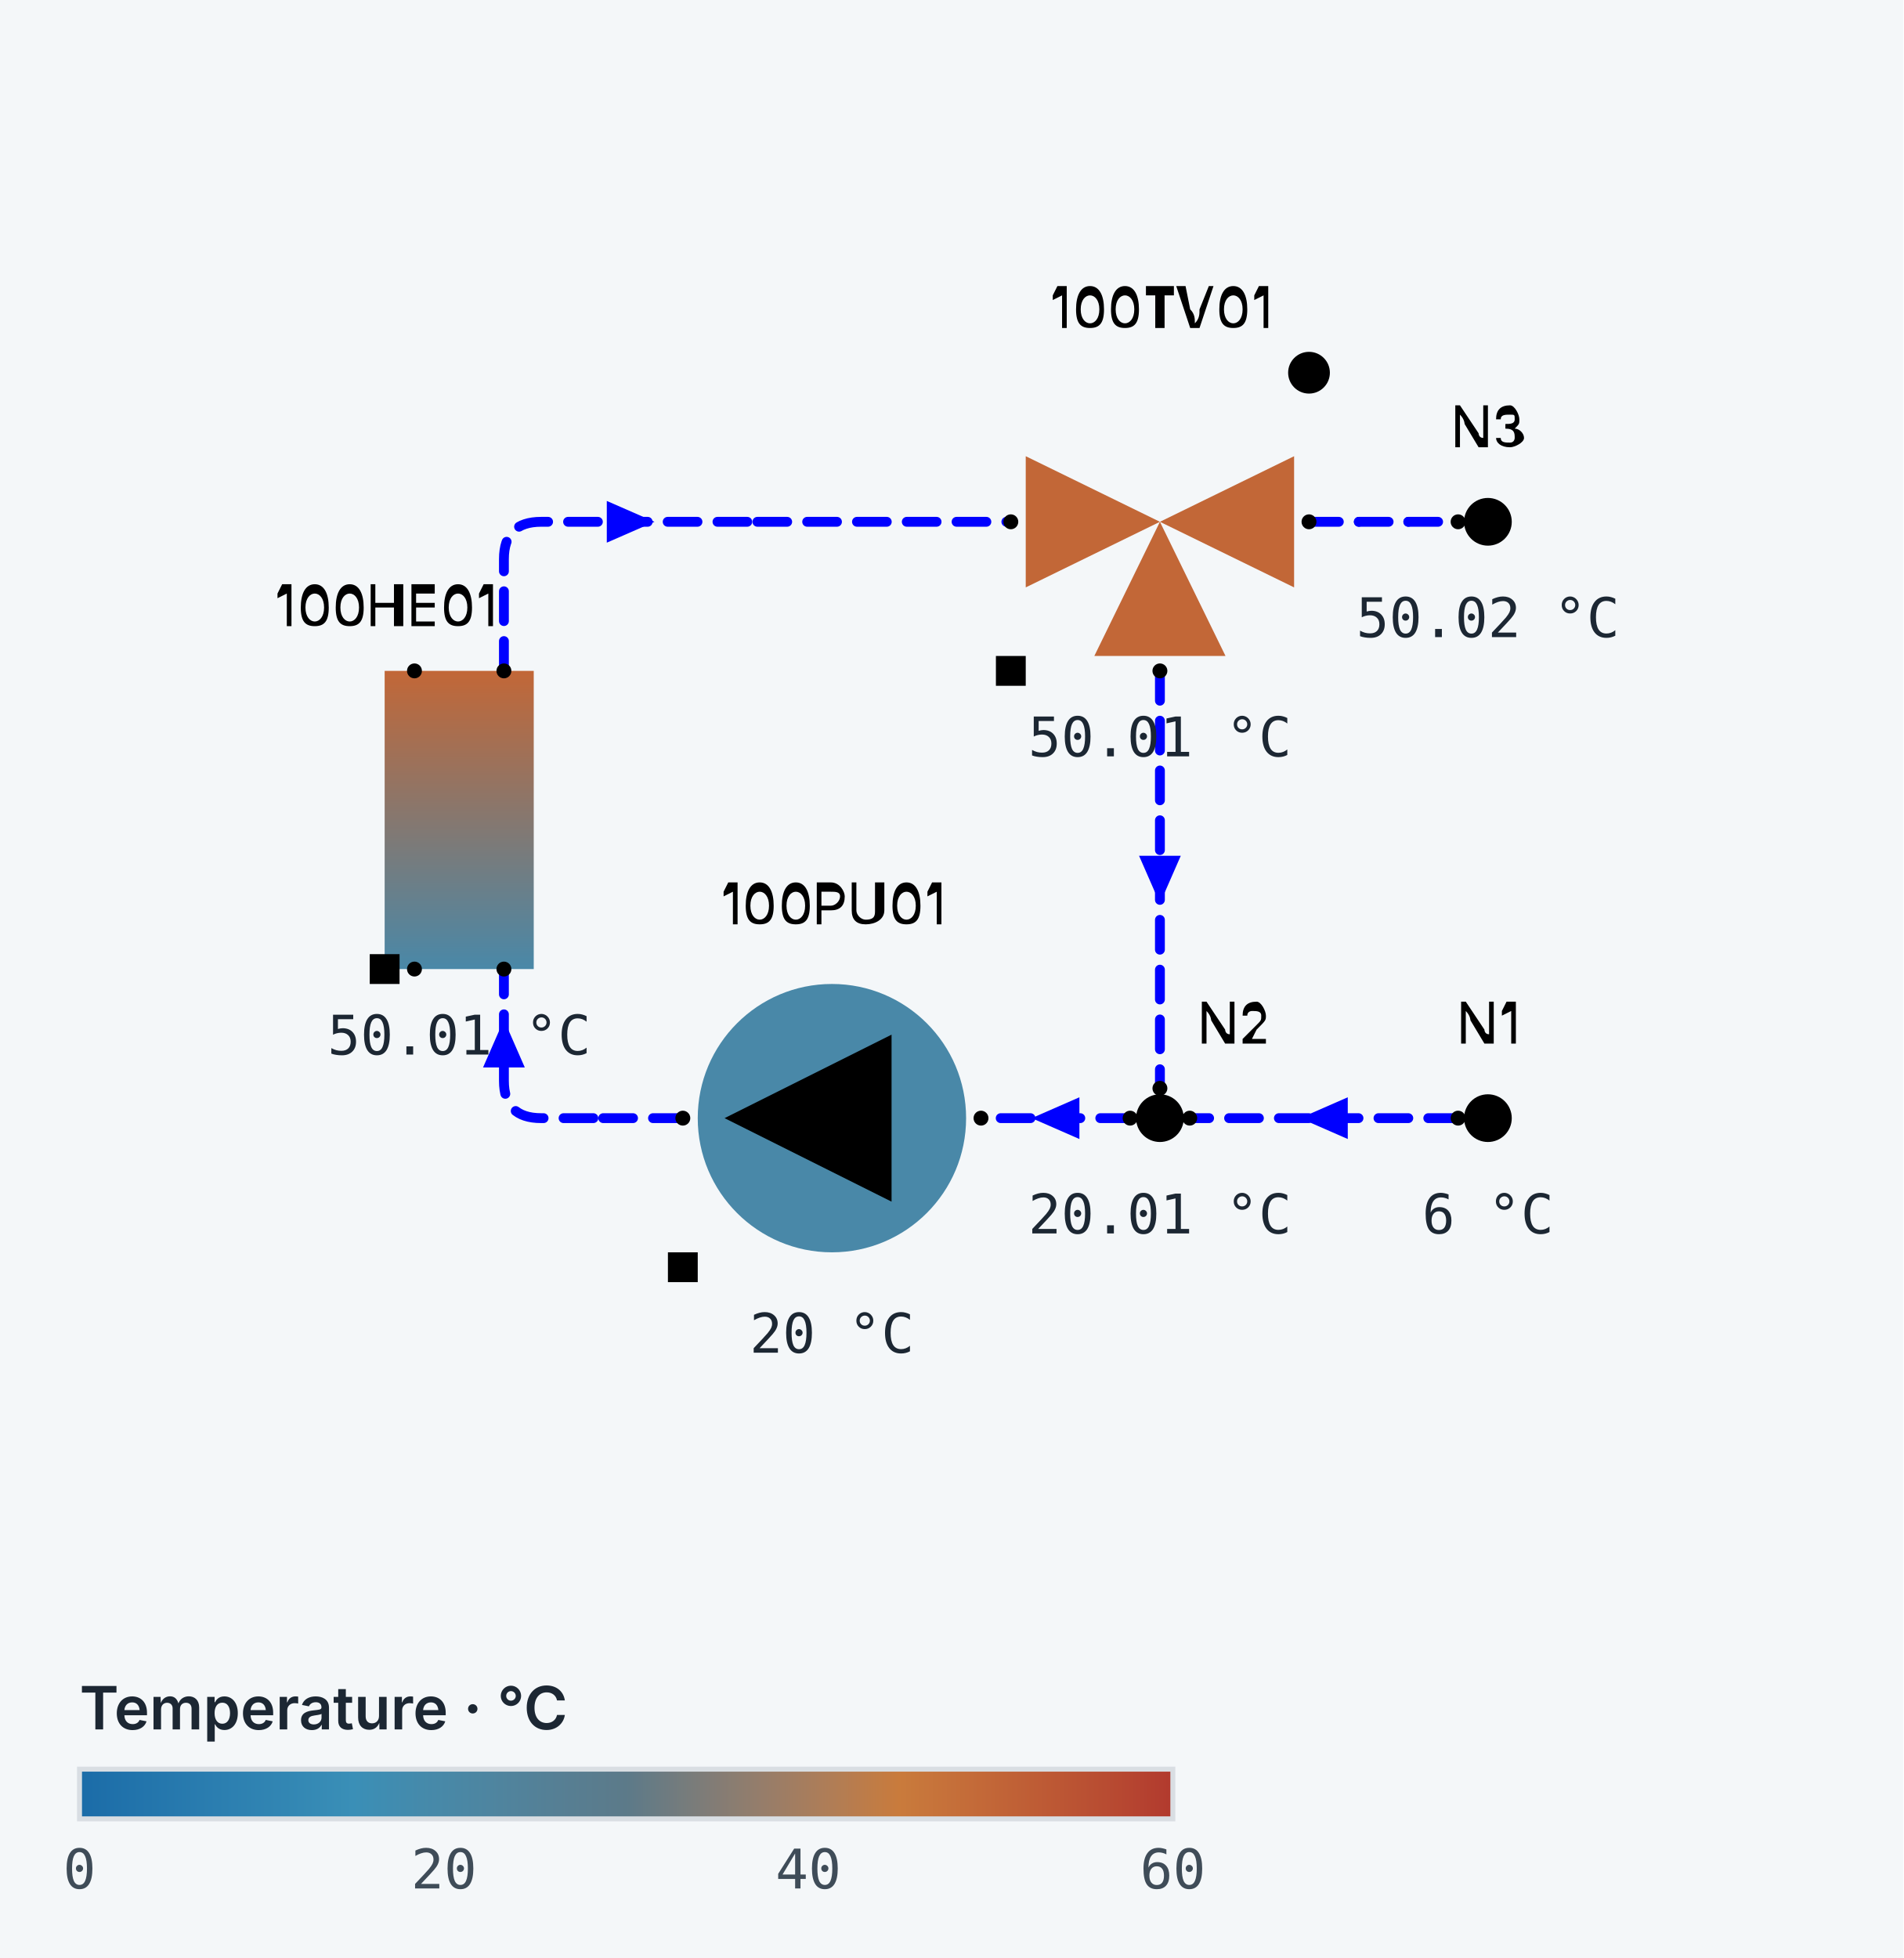
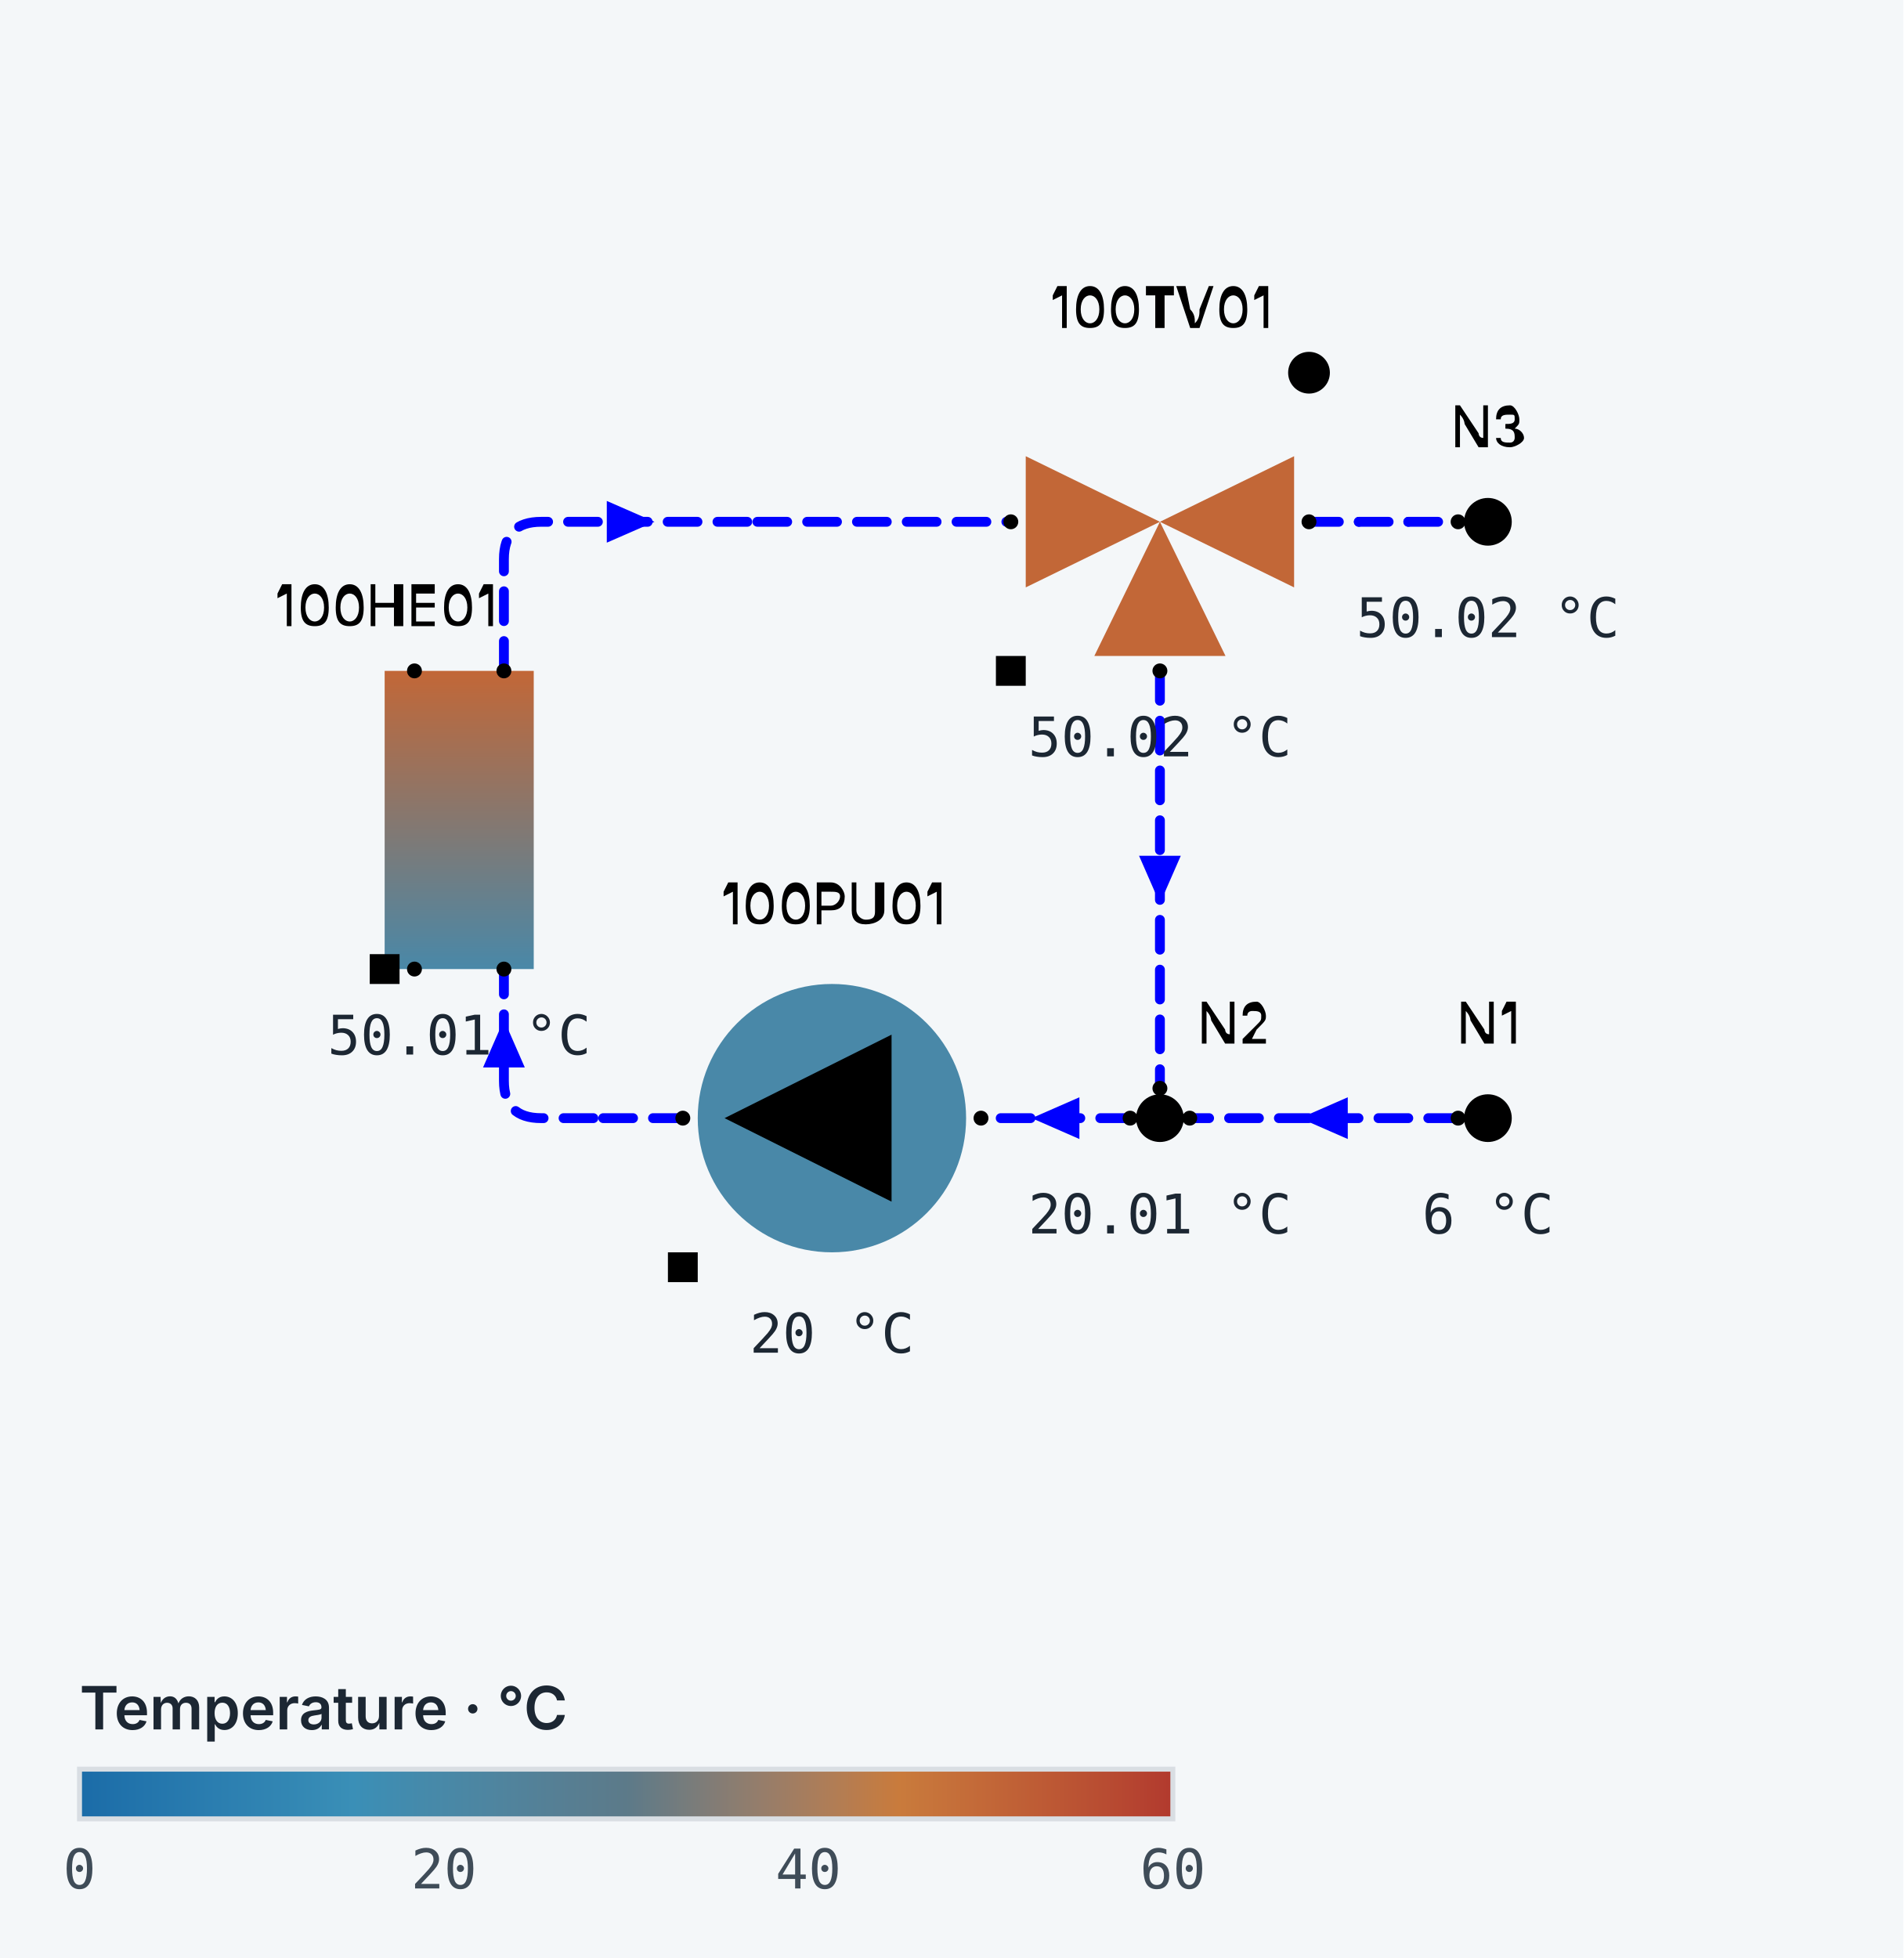
<svg xmlns="http://www.w3.org/2000/svg" width="383" height="394" viewBox="0 0 383 394" role="img" aria-labelledby="export-title export-desc" data-theme="light">
  <style>svg { font-family: system-ui, -apple-system, 'Segoe UI', sans-serif; }
.export__background { fill: #f4f7f9; }
.export__value { font-family: ui-monospace, 'Cascadia Code', 'JetBrains Mono', Consolas, monospace; font-size: 11px; fill: #1c2733; text-anchor: middle; }
.export__value--unsolved { fill: #586672; font-style: italic; }
.export__legend-title { font-size: 12px; font-weight: 600; fill: #1c2733; }
.export__legend-tick { font-family: ui-monospace, 'Cascadia Code', 'JetBrains Mono', Consolas, monospace; font-size: 11px; fill: #3f4c58; text-anchor: middle; }
.export__legend-note { font-size: 11px; fill: #586672; }
.export__legend-frame { fill: none; stroke: #d9dee3; }
.scene__route .scene__arrow { fill: #4a5a68; }
.scene__route--signal .scene__arrow { fill: #586672; }</style>
  <rect class="export__background" width="383" height="394" />
  <g transform="translate(92.4 165) scale(60 -60)">
    <g class="scene" font-family="system-ui, -apple-system, 'Segoe UI', sans-serif">
      <g class="scene__routes">
        <g data-id="c0" class="scene__route scene__route--pipe scene__route--supply" fill="none" style="stroke:#0000ff;color:#0000ff" stroke-width="0.033" stroke-linejoin="round" stroke-linecap="round" stroke-dasharray="0.1 0.067">
          <path d="M3.35 -1 L2.45 -1" />
          <polygon class="scene__arrow" style="fill:#0000ff" points="2.82,-1 2.98,-1.07 2.98,-0.93" stroke="none" />
        </g>
        <g data-id="c1" class="scene__route scene__route--pipe scene__route--supply" fill="none" style="stroke:#0000ff;color:#0000ff" stroke-width="0.033" stroke-linejoin="round" stroke-linecap="round" stroke-dasharray="0.1 0.067">
          <path d="M2.25 -1 L1.75 -1" />
          <polygon class="scene__arrow" style="fill:#0000ff" points="1.92,-1 2.08,-1.07 2.08,-0.93" stroke="none" />
        </g>
        <g data-id="c2" class="scene__route scene__route--pipe scene__route--supply" fill="none" style="stroke:#0000ff;color:#0000ff" stroke-width="0.033" stroke-linejoin="round" stroke-linecap="round" stroke-dasharray="0.1 0.067">
          <path d="M0.75 -1 L0.45 -1" />
        </g>
        <g data-id="c3" class="scene__route scene__route--pipe scene__route--supply" fill="none" style="stroke:#0000ff;color:#0000ff" stroke-width="0.033" stroke-linejoin="round" stroke-linecap="round" stroke-dasharray="0.1 0.067">
          <path d="M0.45 -1 L0.275 -1 Q0.15 -1 0.15 -0.875 L0.15 -0.5" />
          <polygon class="scene__arrow" style="fill:#0000ff" points="0.15,-0.67 0.08,-0.83 0.22,-0.83" stroke="none" />
        </g>
        <g data-id="c4" class="scene__route scene__route--pipe scene__route--supply" fill="none" style="stroke:#0000ff;color:#0000ff" stroke-width="0.033" stroke-linejoin="round" stroke-linecap="round" stroke-dasharray="0.1 0.067">
          <path d="M0.15 0.5 L0.15 0.875 Q0.15 1 0.275 1 L1 1" />
          <polygon class="scene__arrow" style="fill:#0000ff" points="0.655,1 0.495,1.07 0.495,0.93" stroke="none" />
        </g>
        <g data-id="c5" class="scene__route scene__route--pipe scene__route--supply" fill="none" style="stroke:#0000ff;color:#0000ff" stroke-width="0.033" stroke-linejoin="round" stroke-linecap="round" stroke-dasharray="0.1 0.067">
          <path d="M1 1 L1.85 1" />
        </g>
        <g data-id="c6" class="scene__route scene__route--pipe scene__route--supply" fill="none" style="stroke:#0000ff;color:#0000ff" stroke-width="0.033" stroke-linejoin="round" stroke-linecap="round" stroke-dasharray="0.1 0.067">
          <path d="M2.35 0.5 L2.35 -0.9" />
          <polygon class="scene__arrow" style="fill:#0000ff" points="2.35,-0.28 2.42,-0.12 2.28,-0.12" stroke="none" />
        </g>
        <g data-id="c7" class="scene__route scene__route--pipe scene__route--supply" fill="none" style="stroke:#0000ff;color:#0000ff" stroke-width="0.033" stroke-linejoin="round" stroke-linecap="round" stroke-dasharray="0.1 0.067">
          <path d="M2.85 1 L3.017 1" />
        </g>
        <g data-id="c8" class="scene__route scene__route--pipe scene__route--supply" fill="none" style="stroke:#0000ff;color:#0000ff" stroke-width="0.033" stroke-linejoin="round" stroke-linecap="round" stroke-dasharray="0.1 0.067">
          <path d="M3.017 1 L3.183 1" />
        </g>
        <g data-id="c9" class="scene__route scene__route--pipe scene__route--supply" fill="none" style="stroke:#0000ff;color:#0000ff" stroke-width="0.033" stroke-linejoin="round" stroke-linecap="round" stroke-dasharray="0.1 0.067">
          <path d="M3.183 1 L3.35 1" />
        </g>
      </g>
      <g class="scene__symbols">
        <g data-id="N1" class="scene__symbol" tabindex="0" role="img" aria-label="N1, node" stroke-width="0.025">
          <g transform="translate(3.45 -1) rotate(0) scale(1 1)" fill="none" stroke-width="0.025" stroke-linejoin="round" stroke-linecap="round">
            <circle cx="0" cy="0" r="0.08" fill="currentColor" />
          </g>
          <circle class="scene__port" cx="3.35" cy="-1" r="0.025" stroke="none" />
        </g>
        <g data-id="N2" class="scene__symbol scene__symbol--inferred" tabindex="0" role="img" aria-label="N2, node, inferred" stroke-width="0.025">
          <g transform="translate(2.35 -1) rotate(0) scale(1 1)" fill="none" stroke-width="0.025" stroke-linejoin="round" stroke-linecap="round">
            <circle cx="0" cy="0" r="0.08" fill="currentColor" />
          </g>
          <circle class="scene__port" cx="2.45" cy="-1" r="0.025" stroke="none" />
          <circle class="scene__port" cx="2.25" cy="-1" r="0.025" stroke="none" />
          <circle class="scene__port" cx="2.35" cy="-0.9" r="0.025" stroke="none" />
        </g>
        <g data-id="PU1" class="scene__symbol" tabindex="0" role="img" aria-label="PU1, pump" stroke-width="0.025">
          <g transform="translate(1.25 -1) rotate(0) scale(-1 1)" fill="none" stroke-width="0.025" stroke-linejoin="round" stroke-linecap="round">
            <defs>
              <linearGradient id="export-symbol-PU1" gradientUnits="userSpaceOnUse" x1="-0.5" y1="0" x2="0.5" y2="0">
                <stop offset="0" style="stop-color:#4988a8" />
                <stop offset="1" style="stop-color:#4988a8" />
              </linearGradient>
            </defs>
            <circle cx="0" cy="0" r="0.45" fill="url(#export-symbol-PU1)" />
            <polygon points="-0.2,-0.28 0.36,0 -0.2,0.28" fill="currentColor" />
            <line x1="-0.5" y1="0" x2="-0.45" y2="0" fill="none" />
            <line x1="0.45" y1="0" x2="0.5" y2="0" fill="none" />
          </g>
          <circle class="scene__port" cx="1.75" cy="-1" r="0.025" stroke="none" />
          <circle class="scene__port" cx="0.75" cy="-1" r="0.025" stroke="none" />
          <rect class="scene__sized" x="0.7" y="-1.55" width="0.1" height="0.1" />
        </g>
        <g data-id="HE1" class="scene__symbol" tabindex="0" role="img" aria-label="HE1, heat_exchanger" stroke-width="0.025">
          <g transform="translate(0 0) rotate(-180) scale(1 1)" fill="none" stroke-width="0.025" stroke-linejoin="round" stroke-linecap="round">
            <defs>
              <linearGradient id="export-symbol-HE1" gradientUnits="userSpaceOnUse" x1="-0.15" y1="0.5" x2="-0.15" y2="-0.5">
                <stop offset="0" style="stop-color:#4988a8" />
                <stop offset="1" style="stop-color:#c26737" />
              </linearGradient>
            </defs>
            <rect x="-0.25" y="-0.5" width="0.5" height="1" fill="url(#export-symbol-HE1)" />
            <line x1="-0.25" y1="-0.5" x2="0.25" y2="0.5" fill="none" />
            <line x1="-0.25" y1="0.5" x2="0.25" y2="-0.5" fill="none" />
          </g>
          <circle class="scene__port" cx="0.15" cy="-0.5" r="0.025" stroke="none" />
          <circle class="scene__port" cx="-0.15" cy="0.5" r="0.025" stroke="none" />
          <circle class="scene__port" cx="0.15" cy="0.5" r="0.025" stroke="none" />
          <circle class="scene__port" cx="-0.15" cy="-0.5" r="0.025" stroke="none" />
          <rect class="scene__sized" x="-0.3" y="-0.55" width="0.1" height="0.1" />
        </g>
        <g data-id="3WV" class="scene__symbol" tabindex="0" role="img" aria-label="3WV, three_way_valve" stroke-width="0.025">
          <g transform="translate(2.35 1) rotate(-90) scale(-1 1)" fill="none" stroke-width="0.025" stroke-linejoin="round" stroke-linecap="round">
            <polygon points="-0.45,-0.22 0,0 -0.45,0.22" fill="#c26737" />
            <polygon points="-0.22,0.45 0,0 0.22,0.45" fill="#c26737" />
            <polygon points="-0.22,-0.45 0,0 0.22,-0.45" fill="#c26737" />
            <line x1="-0.5" y1="0" x2="-0.45" y2="0" fill="none" />
            <line x1="0" y1="0.5" x2="0" y2="0.45" fill="none" />
            <line x1="0" y1="-0.45" x2="0" y2="-0.5" fill="none" />
            <line x1="0" y1="0" x2="0.28" y2="0" fill="none" />
            <line x1="0.28" y1="-0.12" x2="0.28" y2="0.12" fill="none" />
          </g>
+           <circle class="scene__port" cx="2.85" cy="1" r="0.025" stroke="none" />
+           <circle class="scene__port" cx="1.85" cy="1" r="0.025" stroke="none" />
          <circle class="scene__port" cx="2.35" cy="0.5" r="0.025" stroke="none" />
-           <circle class="scene__port" cx="1.85" cy="1" r="0.025" stroke="none" />
-           <circle class="scene__port" cx="2.85" cy="1" r="0.025" stroke="none" />
          <circle class="scene__badge scene__badge--warning" cx="2.85" cy="1.5" r="0.07" stroke="none" />
          <rect class="scene__sized" x="1.8" y="0.45" width="0.1" height="0.1" />
        </g>
        <g data-id="N3" class="scene__symbol" tabindex="0" role="img" aria-label="N3, node" stroke-width="0.025">
          <g transform="translate(3.45 1) rotate(0) scale(1 1)" fill="none" stroke-width="0.025" stroke-linejoin="round" stroke-linecap="round">
            <circle cx="0" cy="0" r="0.08" fill="currentColor" />
          </g>
          <circle class="scene__port" cx="3.35" cy="1" r="0.025" stroke="none" />
        </g>
      </g>
      <g class="scene__labels" font-size="0.183" font-weight="500">
        <g>
          <text data-owner="N1" class="scene__label" transform="translate(3.45 -0.75) scale(1 -1)" text-anchor="middle">N1</text>
        </g>
        <g>
          <text data-owner="N2" class="scene__label scene__label--inferred" transform="translate(2.6 -0.75) scale(1 -1)" text-anchor="middle">N2</text>
        </g>
        <g>
          <text data-owner="PU1" class="scene__label" transform="translate(1.25 -0.35) scale(1 -1)" text-anchor="middle">100PU01</text>
        </g>
        <g>
          <text data-owner="HE1" class="scene__label" transform="translate(-0.25 0.65) scale(1 -1)" text-anchor="middle">100HE01</text>
        </g>
        <g>
          <text data-owner="3WV" class="scene__label" transform="translate(2.35 1.65) scale(1 -1)" text-anchor="middle">100TV01</text>
        </g>
        <g>
          <text data-owner="N3" class="scene__label" transform="translate(3.45 1.25) scale(1 -1)" text-anchor="middle">N3</text>
        </g>
      </g>
    </g>
  </g>
  <g class="export__values">
    <text class="export__value" x="299.4" y="248.2">6 °C</text>
    <text class="export__value" x="233.4" y="248.2">20.01 °C</text>
    <text class="export__value" x="167.4" y="272.2">20 °C</text>
    <text class="export__value" x="92.4" y="212.2">50.01 °C</text>
-     <text class="export__value" x="233.4" y="152.2">50.01 °C</text>
+     <text class="export__value" x="233.4" y="152.2">50.02 °C</text>
    <text class="export__value" x="299.4" y="128.2">50.02 °C</text>
  </g>
  <g class="export__legend" role="group" aria-label="Temperature · °C">
    <text class="export__legend-title" x="16" y="348">Temperature · °C</text>
    <defs>
      <linearGradient id="export-legend-ramp" x1="0" y1="0" x2="1" y2="0">
        <stop offset="0" stop-color="#1b6ca8" />
        <stop offset="0.062" stop-color="#2375ac" />
        <stop offset="0.125" stop-color="#2b7eb0" />
        <stop offset="0.188" stop-color="#3286b3" />
        <stop offset="0.25" stop-color="#3a8fb7" />
        <stop offset="0.312" stop-color="#458aab" />
        <stop offset="0.375" stop-color="#4e85a0" />
        <stop offset="0.438" stop-color="#567f94" />
        <stop offset="0.5" stop-color="#5c7a89" />
        <stop offset="0.562" stop-color="#7a7c7a" />
        <stop offset="0.625" stop-color="#967d6a" />
        <stop offset="0.688" stop-color="#b07d56" />
        <stop offset="0.75" stop-color="#c97b3c" />
        <stop offset="0.812" stop-color="#c46c39" />
        <stop offset="0.875" stop-color="#be5c35" />
        <stop offset="0.938" stop-color="#b84c32" />
        <stop offset="1" stop-color="#b23a2e" />
      </linearGradient>
    </defs>
    <rect x="16" y="356" width="220" height="10" fill="url(#export-legend-ramp)" />
    <rect class="export__legend-frame" x="16" y="356" width="220" height="10" />
    <text class="export__legend-tick" x="16" y="380">0</text>
    <text class="export__legend-tick" x="89.333" y="380">20</text>
    <text class="export__legend-tick" x="162.667" y="380">40</text>
    <text class="export__legend-tick" x="236" y="380">60</text>
  </g>
</svg>
